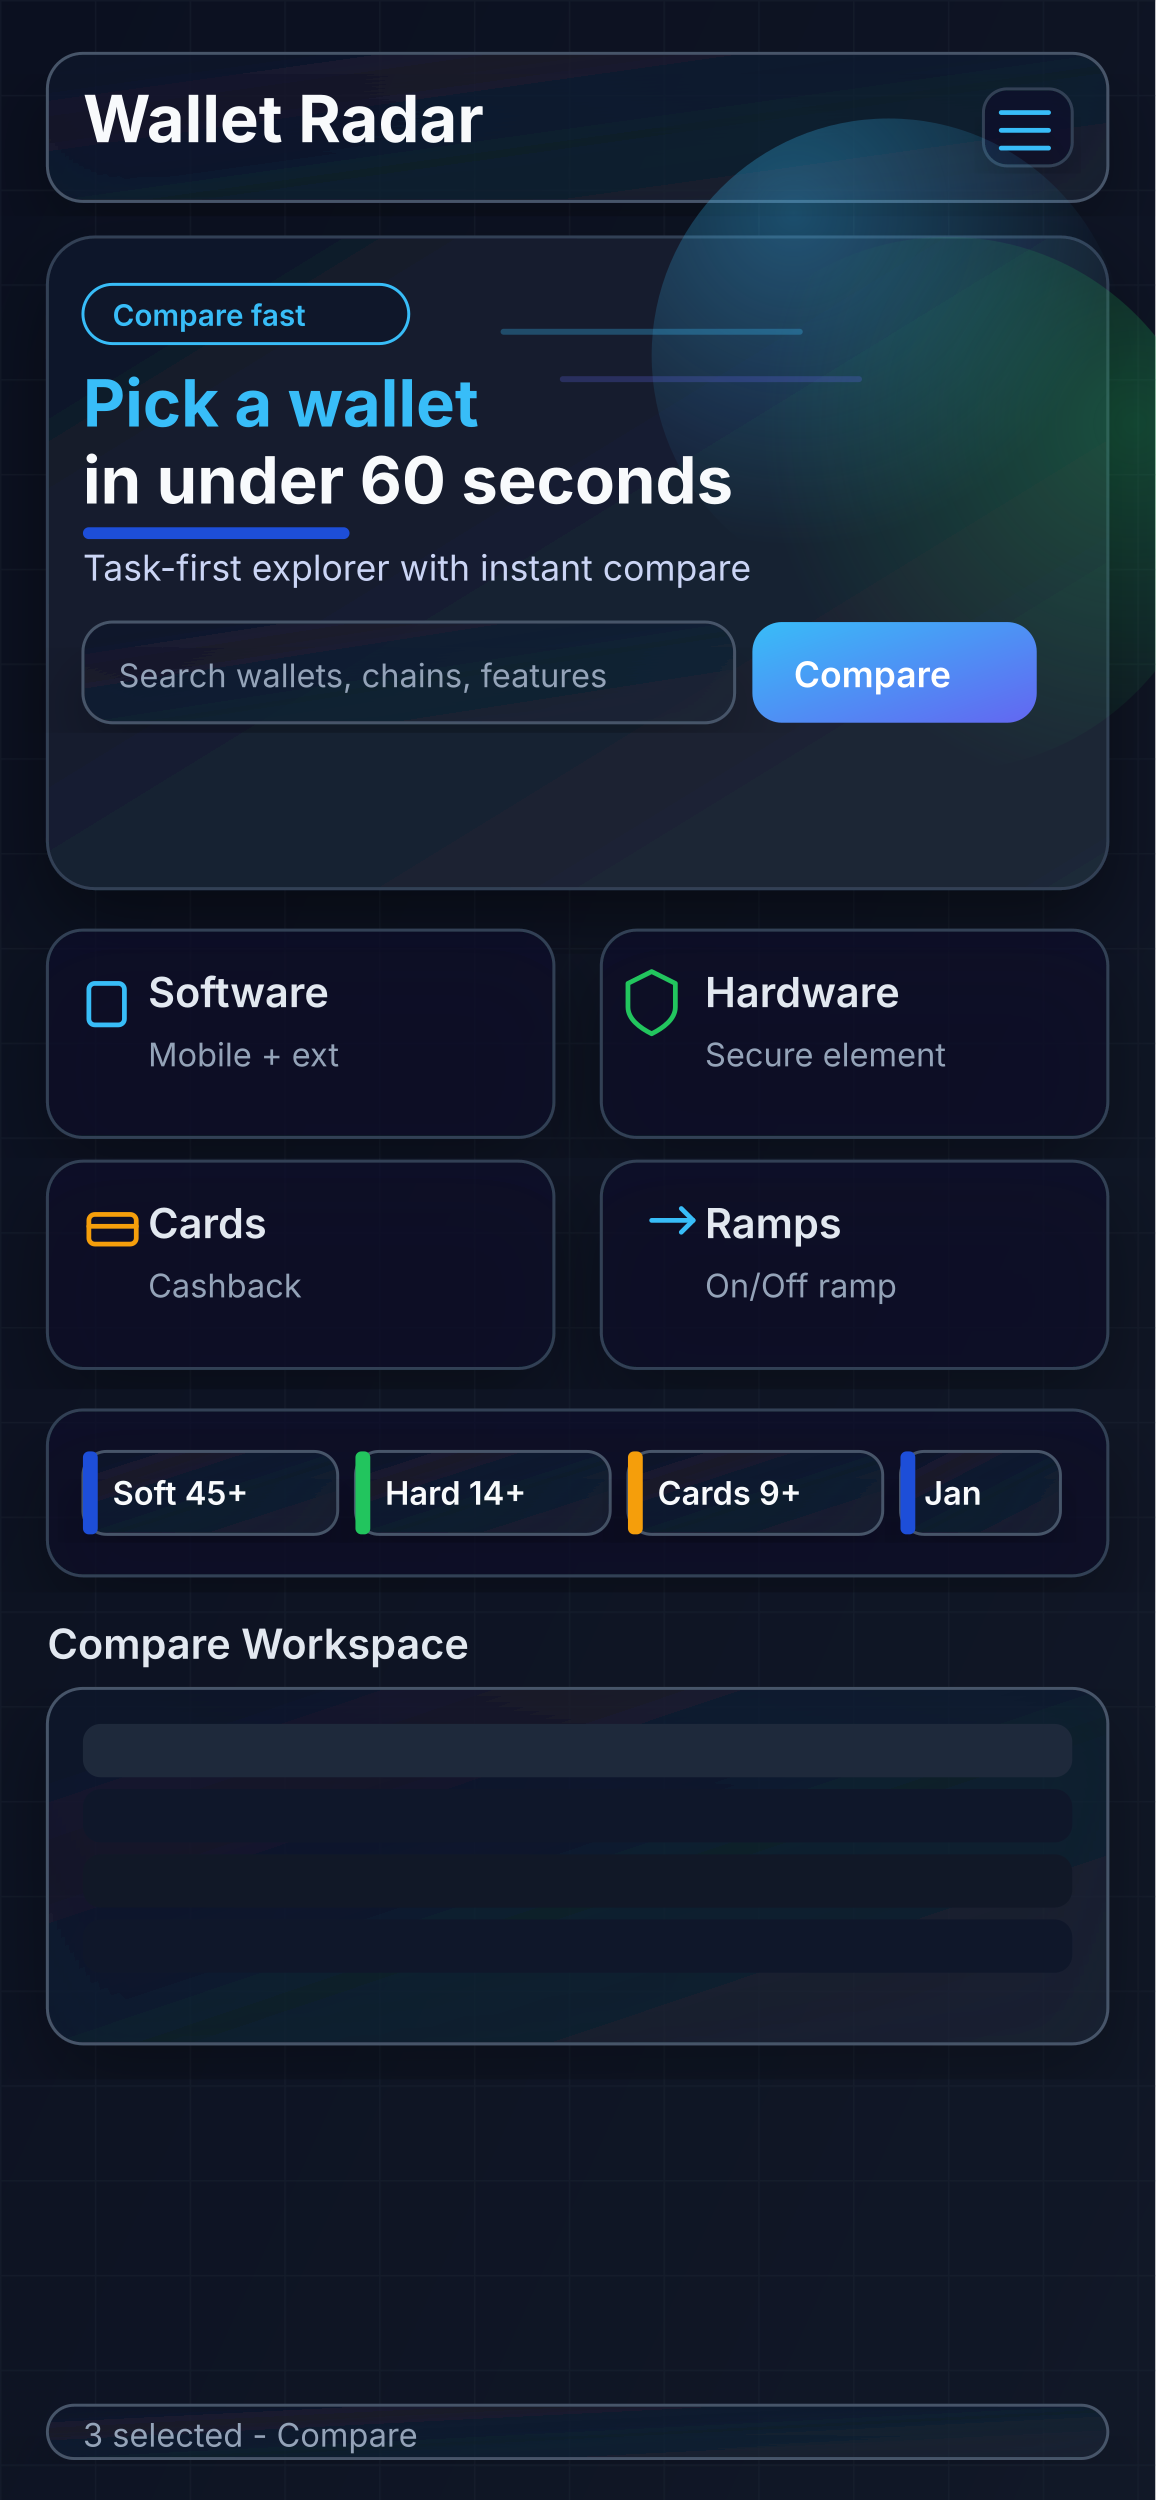
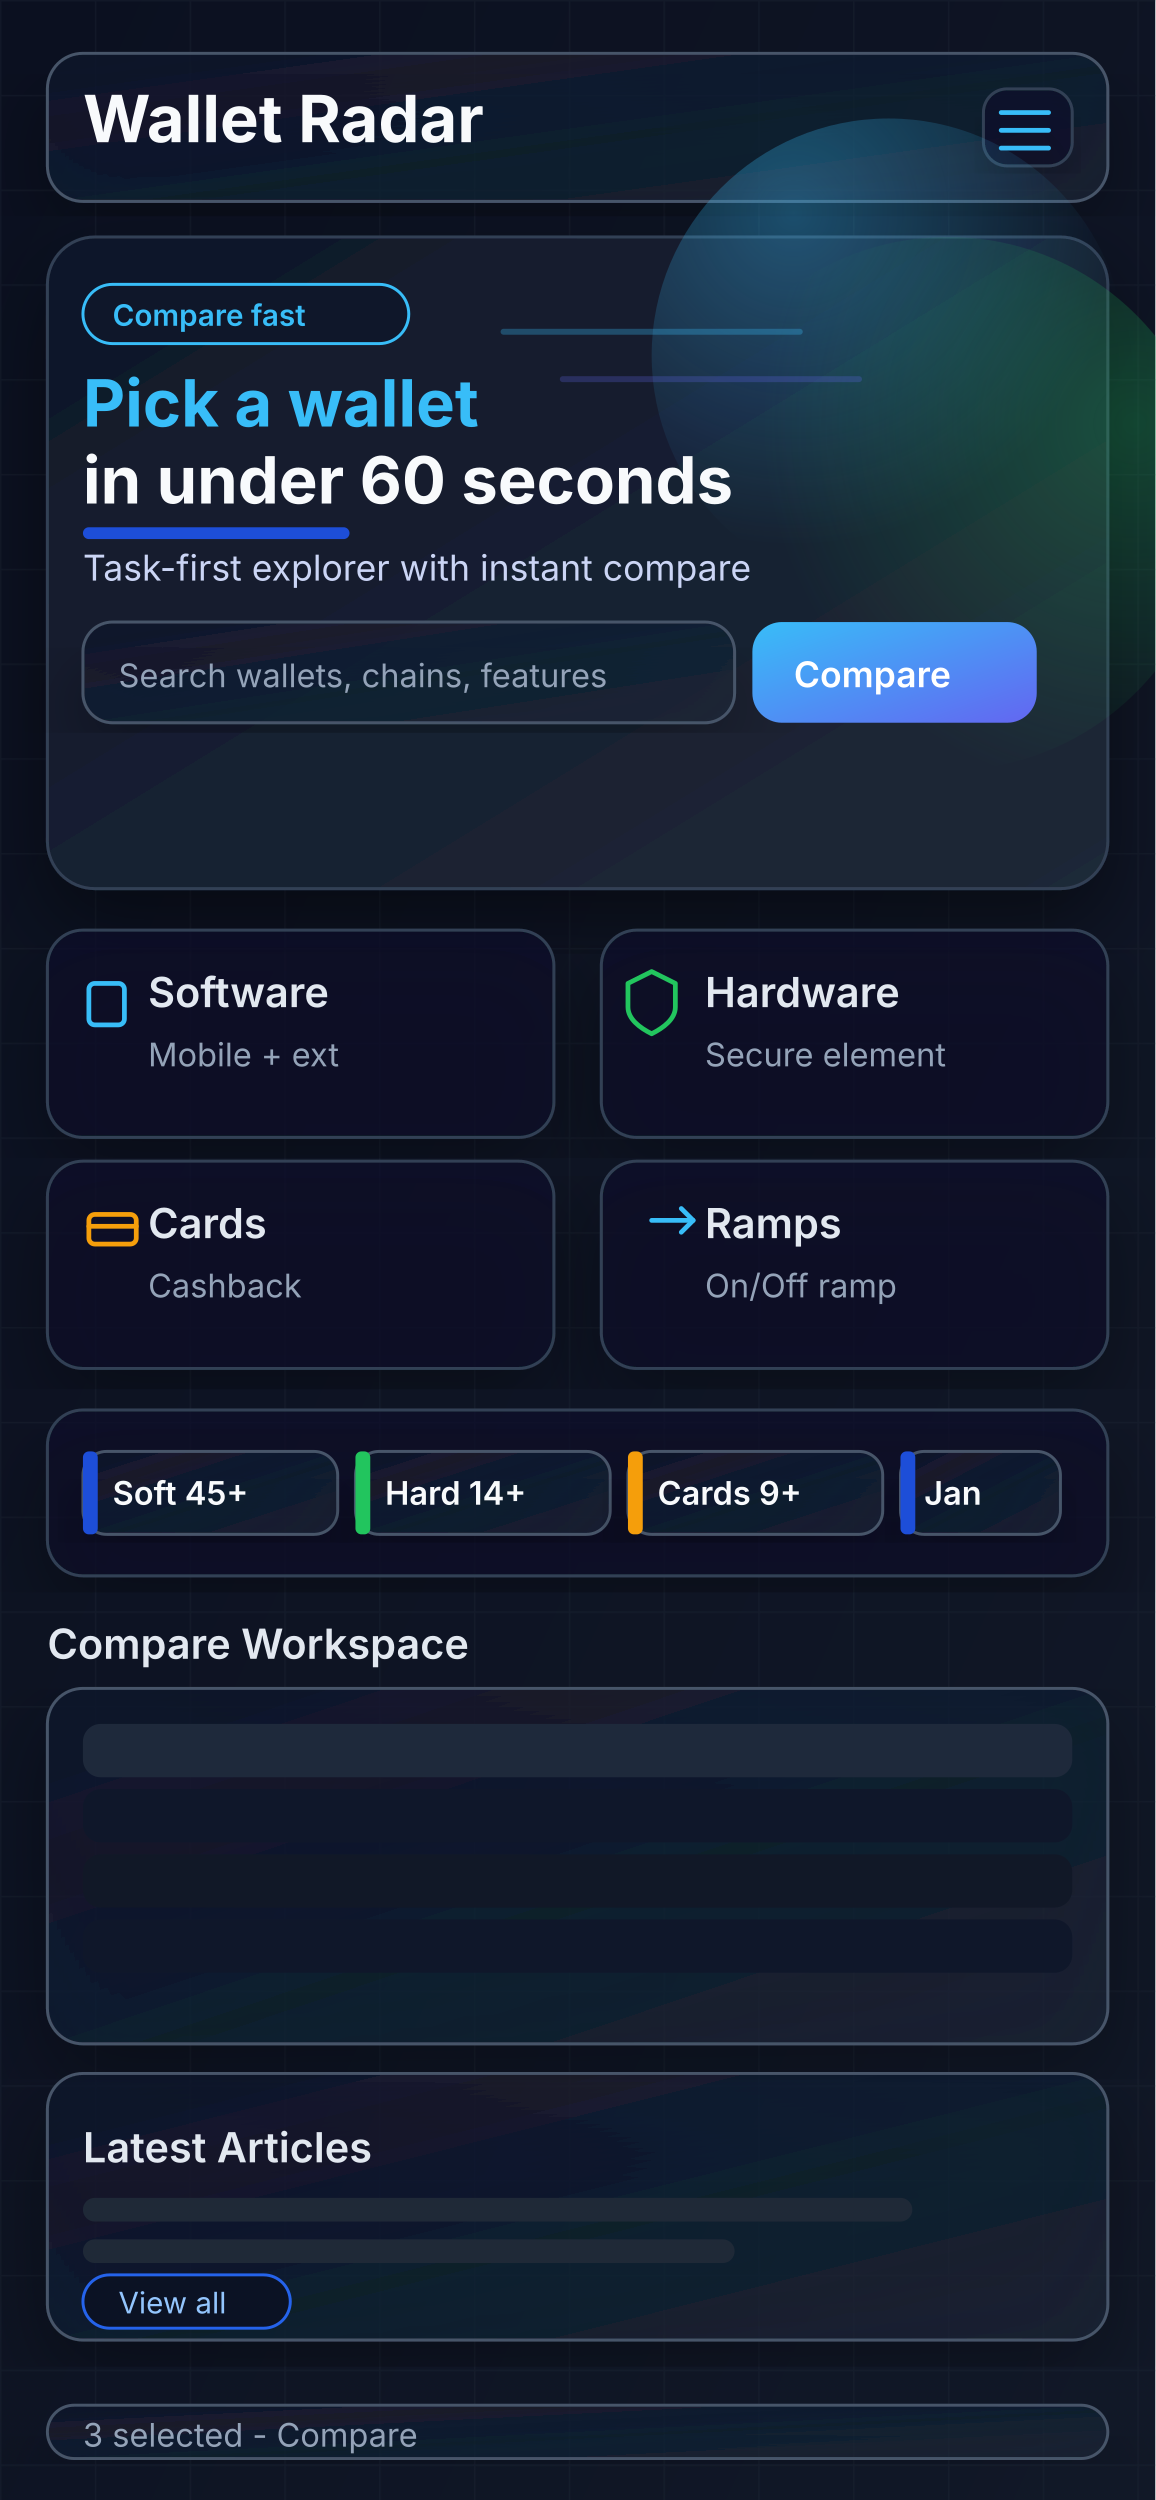
<svg xmlns="http://www.w3.org/2000/svg" width="390" height="844" viewBox="0 0 390 844">
  <defs>
    <linearGradient id="bg-gradient" x1="0" y1="0" x2="1" y2="1">
      <stop offset="0%" stop-color="#0b1020" />
      <stop offset="100%" stop-color="#111827" />
    </linearGradient>
    <linearGradient id="hero-gradient" x1="0" y1="0" x2="1" y2="1">
      <stop offset="0%" stop-color="#0f172a" />
      <stop offset="100%" stop-color="#1f2937" />
    </linearGradient>
    <radialGradient id="glow-blue" cx="0.3" cy="0.2" r="0.7">
      <stop offset="0%" stop-color="#38bdf8" stop-opacity="0.35" />
      <stop offset="100%" stop-color="#38bdf8" stop-opacity="0" />
    </radialGradient>
    <radialGradient id="glow-green" cx="0.85" cy="0.35" r="0.7">
      <stop offset="0%" stop-color="#22c55e" stop-opacity="0.28" />
      <stop offset="100%" stop-color="#22c55e" stop-opacity="0" />
    </radialGradient>
    <linearGradient id="cta-gradient" x1="0" y1="0" x2="1" y2="1">
      <stop offset="0%" stop-color="#38bdf8" />
      <stop offset="100%" stop-color="#6366f1" />
    </linearGradient>
    <linearGradient id="glass-gradient" x1="0" y1="0" x2="1" y2="1">
      <stop offset="0%" stop-color="#0f172a" stop-opacity="0.85" />
      <stop offset="100%" stop-color="#1e293b" stop-opacity="0.55" />
    </linearGradient>
    <pattern id="grid" width="32" height="32" patternUnits="userSpaceOnUse">
      <path d="M32 0H0V32" fill="none" stroke="#1f2937" stroke-width="1" />
    </pattern>
    <filter id="card-shadow" x="-10%" y="-10%" width="120%" height="120%">
      <feDropShadow dx="0" dy="12" stdDeviation="14" flood-color="#000000" flood-opacity="0.45" />
    </filter>
    <style>
      .bg { fill: url(#bg-gradient); }
      .hero { fill: url(#hero-gradient); stroke: #334155; stroke-width: 1; filter: url(#card-shadow); }
      .glass { fill: url(#glass-gradient); stroke: #475569; stroke-width: 1; filter: url(#card-shadow); }
      .panel { fill: #0f172a; fill-opacity: 0.7; stroke: #334155; stroke-width: 1; filter: url(#card-shadow); }
      .cta-primary { fill: url(#cta-gradient); }
      .cta-text { font-size: 12px; font-family: Inter, Arial, sans-serif; fill: #ffffff; font-weight: 600; }
      .badge { fill: #0f172a; stroke: #38bdf8; stroke-width: 1; }
      .badge-text { font-size: 10px; font-family: Inter, Arial, sans-serif; fill: #38bdf8; font-weight: 600; }
      .title { font-size: 22px; font-weight: 700; font-family: Inter, Arial, sans-serif; fill: #f8fafc; }
      .title-accent { font-size: 22px; font-weight: 700; font-family: Inter, Arial, sans-serif; fill: #38bdf8; }
      .subtext { font-family: Inter, Arial, sans-serif; fill: #cbd5f5; font-size: 12px; }
      .label { font-family: Inter, Arial, sans-serif; fill: #94a3b8; font-size: 11px; }
      .stat-text { font-family: Inter, Arial, sans-serif; fill: #f8fafc; font-size: 11px; font-weight: 600; }
      .h2 { font-family: Inter, Arial, sans-serif; fill: #e2e8f0; font-size: 14px; font-weight: 600; }
      .chip { fill: #0b1224; stroke: #2563eb; }
      .chip-text { font-size: 10px; font-family: Inter, Arial, sans-serif; fill: #93c5fd; }
      .accent { fill: #1d4ed8; }
      .accent-2 { fill: #22c55e; }
      .accent-3 { fill: #f59e0b; }
      .icon { stroke: #38bdf8; stroke-width: 1.6; fill: none; stroke-linecap: round; stroke-linejoin: round; }
      .icon-green { stroke: #22c55e; stroke-width: 1.6; fill: none; stroke-linecap: round; stroke-linejoin: round; }
      .icon-amber { stroke: #f59e0b; stroke-width: 1.6; fill: none; stroke-linecap: round; stroke-linejoin: round; }
      .motion-line { stroke: #38bdf8; stroke-width: 2; stroke-linecap: round; opacity: 0.3; }
      .motion-line-soft { stroke: #6366f1; stroke-width: 2; stroke-linecap: round; opacity: 0.25; }
      .muted { fill: #1f2937; }
      .table-head { fill: #1e293b; }
      .table-row { fill: #0f172a; }
      .table-row-alt { fill: #111827; }
    </style>
  </defs>
  <rect class="bg" x="0" y="0" width="390" height="844" />
  <rect x="0" y="0" width="390" height="844" fill="url(#grid)" opacity="0.35" />
  <rect class="glass" x="16" y="18" width="358" height="50" rx="12" />
  <text class="title" x="28" y="48">Wallet Radar</text>
  <rect class="panel" x="332" y="30" width="30" height="26" rx="8" />
  <path class="icon" d="M338 38 H354" />
  <path class="icon" d="M338 44 H354" />
  <path class="icon" d="M338 50 H354" />
  <rect class="hero" x="16" y="80" width="358" height="220" rx="16" />
  <circle cx="300" cy="120" r="80" fill="url(#glow-blue)" />
  <circle cx="320" cy="170" r="90" fill="url(#glow-green)" />
  <line class="motion-line" x1="170" y1="112" x2="270" y2="112" />
  <line class="motion-line-soft" x1="190" y1="128" x2="290" y2="128" />
  <rect class="badge" x="28" y="96" width="110" height="20" rx="10" />
  <text class="badge-text" x="38" y="110">Compare fast</text>
  <text class="title-accent" x="28" y="144">Pick a wallet</text>
  <text class="title" x="28" y="170">in under 60 seconds</text>
  <rect class="accent" x="28" y="178" width="90" height="4" rx="2" />
  <text class="subtext" x="28" y="196">Task-first explorer with instant compare</text>
  <rect class="glass" x="28" y="210" width="220" height="34" rx="10" />
  <text class="label" x="40" y="232">Search wallets, chains, features</text>
  <rect class="cta-primary" x="254" y="210" width="96" height="34" rx="10" />
  <text class="cta-text" x="268" y="232">Compare</text>
  <rect class="panel" x="16" y="314" width="171" height="70" rx="12" />
  <rect class="panel" x="203" y="314" width="171" height="70" rx="12" />
  <rect class="panel" x="16" y="392" width="171" height="70" rx="12" />
  <rect class="panel" x="203" y="392" width="171" height="70" rx="12" />
  <rect class="icon" x="30" y="332" width="12" height="14" rx="2" />
  <path class="icon-green" d="M220 328 L228 332 V340 C228 344 224 347 220 349 C216 347 212 344 212 340 V332 Z" />
  <rect class="icon-amber" x="30" y="410" width="16" height="10" rx="2" />
  <path class="icon-amber" d="M30 414 H46" />
  <path class="icon" d="M220 412 H234" />
  <path class="icon" d="M230 408 L234 412 L230 416" />
  <text class="h2" x="50" y="340">Software</text>
  <text class="h2" x="238" y="340">Hardware</text>
  <text class="h2" x="50" y="418">Cards</text>
  <text class="h2" x="238" y="418">Ramps</text>
  <text class="label" x="50" y="360">Mobile + ext</text>
  <text class="label" x="238" y="360">Secure element</text>
  <text class="label" x="50" y="438">Cashback</text>
  <text class="label" x="238" y="438">On/Off ramp</text>
  <rect class="panel" x="16" y="476" width="358" height="56" rx="12" />
  <rect class="glass" x="28" y="490" width="86" height="28" rx="8" />
  <rect class="accent" x="28" y="490" width="5" height="28" rx="2" />
  <rect class="glass" x="120" y="490" width="86" height="28" rx="8" />
  <rect class="accent-2" x="120" y="490" width="5" height="28" rx="2" />
  <rect class="glass" x="212" y="490" width="86" height="28" rx="8" />
  <rect class="accent-3" x="212" y="490" width="5" height="28" rx="2" />
  <rect class="glass" x="304" y="490" width="54" height="28" rx="8" />
  <rect class="accent" x="304" y="490" width="5" height="28" rx="2" />
  <text class="stat-text" x="38" y="508">Soft 45+</text>
  <text class="stat-text" x="130" y="508">Hard 14+</text>
  <text class="stat-text" x="222" y="508">Cards 9+</text>
  <text class="stat-text" x="312" y="508">Jan</text>
  <text class="h2" x="16" y="560">Compare Workspace</text>
  <rect class="glass" x="16" y="570" width="358" height="120" rx="12" />
  <rect class="table-head" x="28" y="582" width="334" height="18" rx="6" />
  <rect class="table-row" x="28" y="604" width="334" height="18" rx="6" />
  <rect class="table-row-alt" x="28" y="626" width="334" height="18" rx="6" />
  <rect class="table-row" x="28" y="648" width="334" height="18" rx="6" />
+   <rect class="glass" x="16" y="700" width="358" height="90" rx="12" />
+   <text class="h2" x="28" y="730">Latest Articles</text>
+   <rect class="muted" x="28" y="742" width="280" height="8" rx="4" />
+   <rect class="muted" x="28" y="756" width="220" height="8" rx="4" />
+   <rect class="chip" x="28" y="768" width="70" height="18" rx="9" />
+   <text class="chip-text" x="40" y="781">View all</text>
  <rect class="glass" x="16" y="812" width="358" height="18" rx="9" />
  <text class="label" x="28" y="826">3 selected - Compare</text>
</svg>
